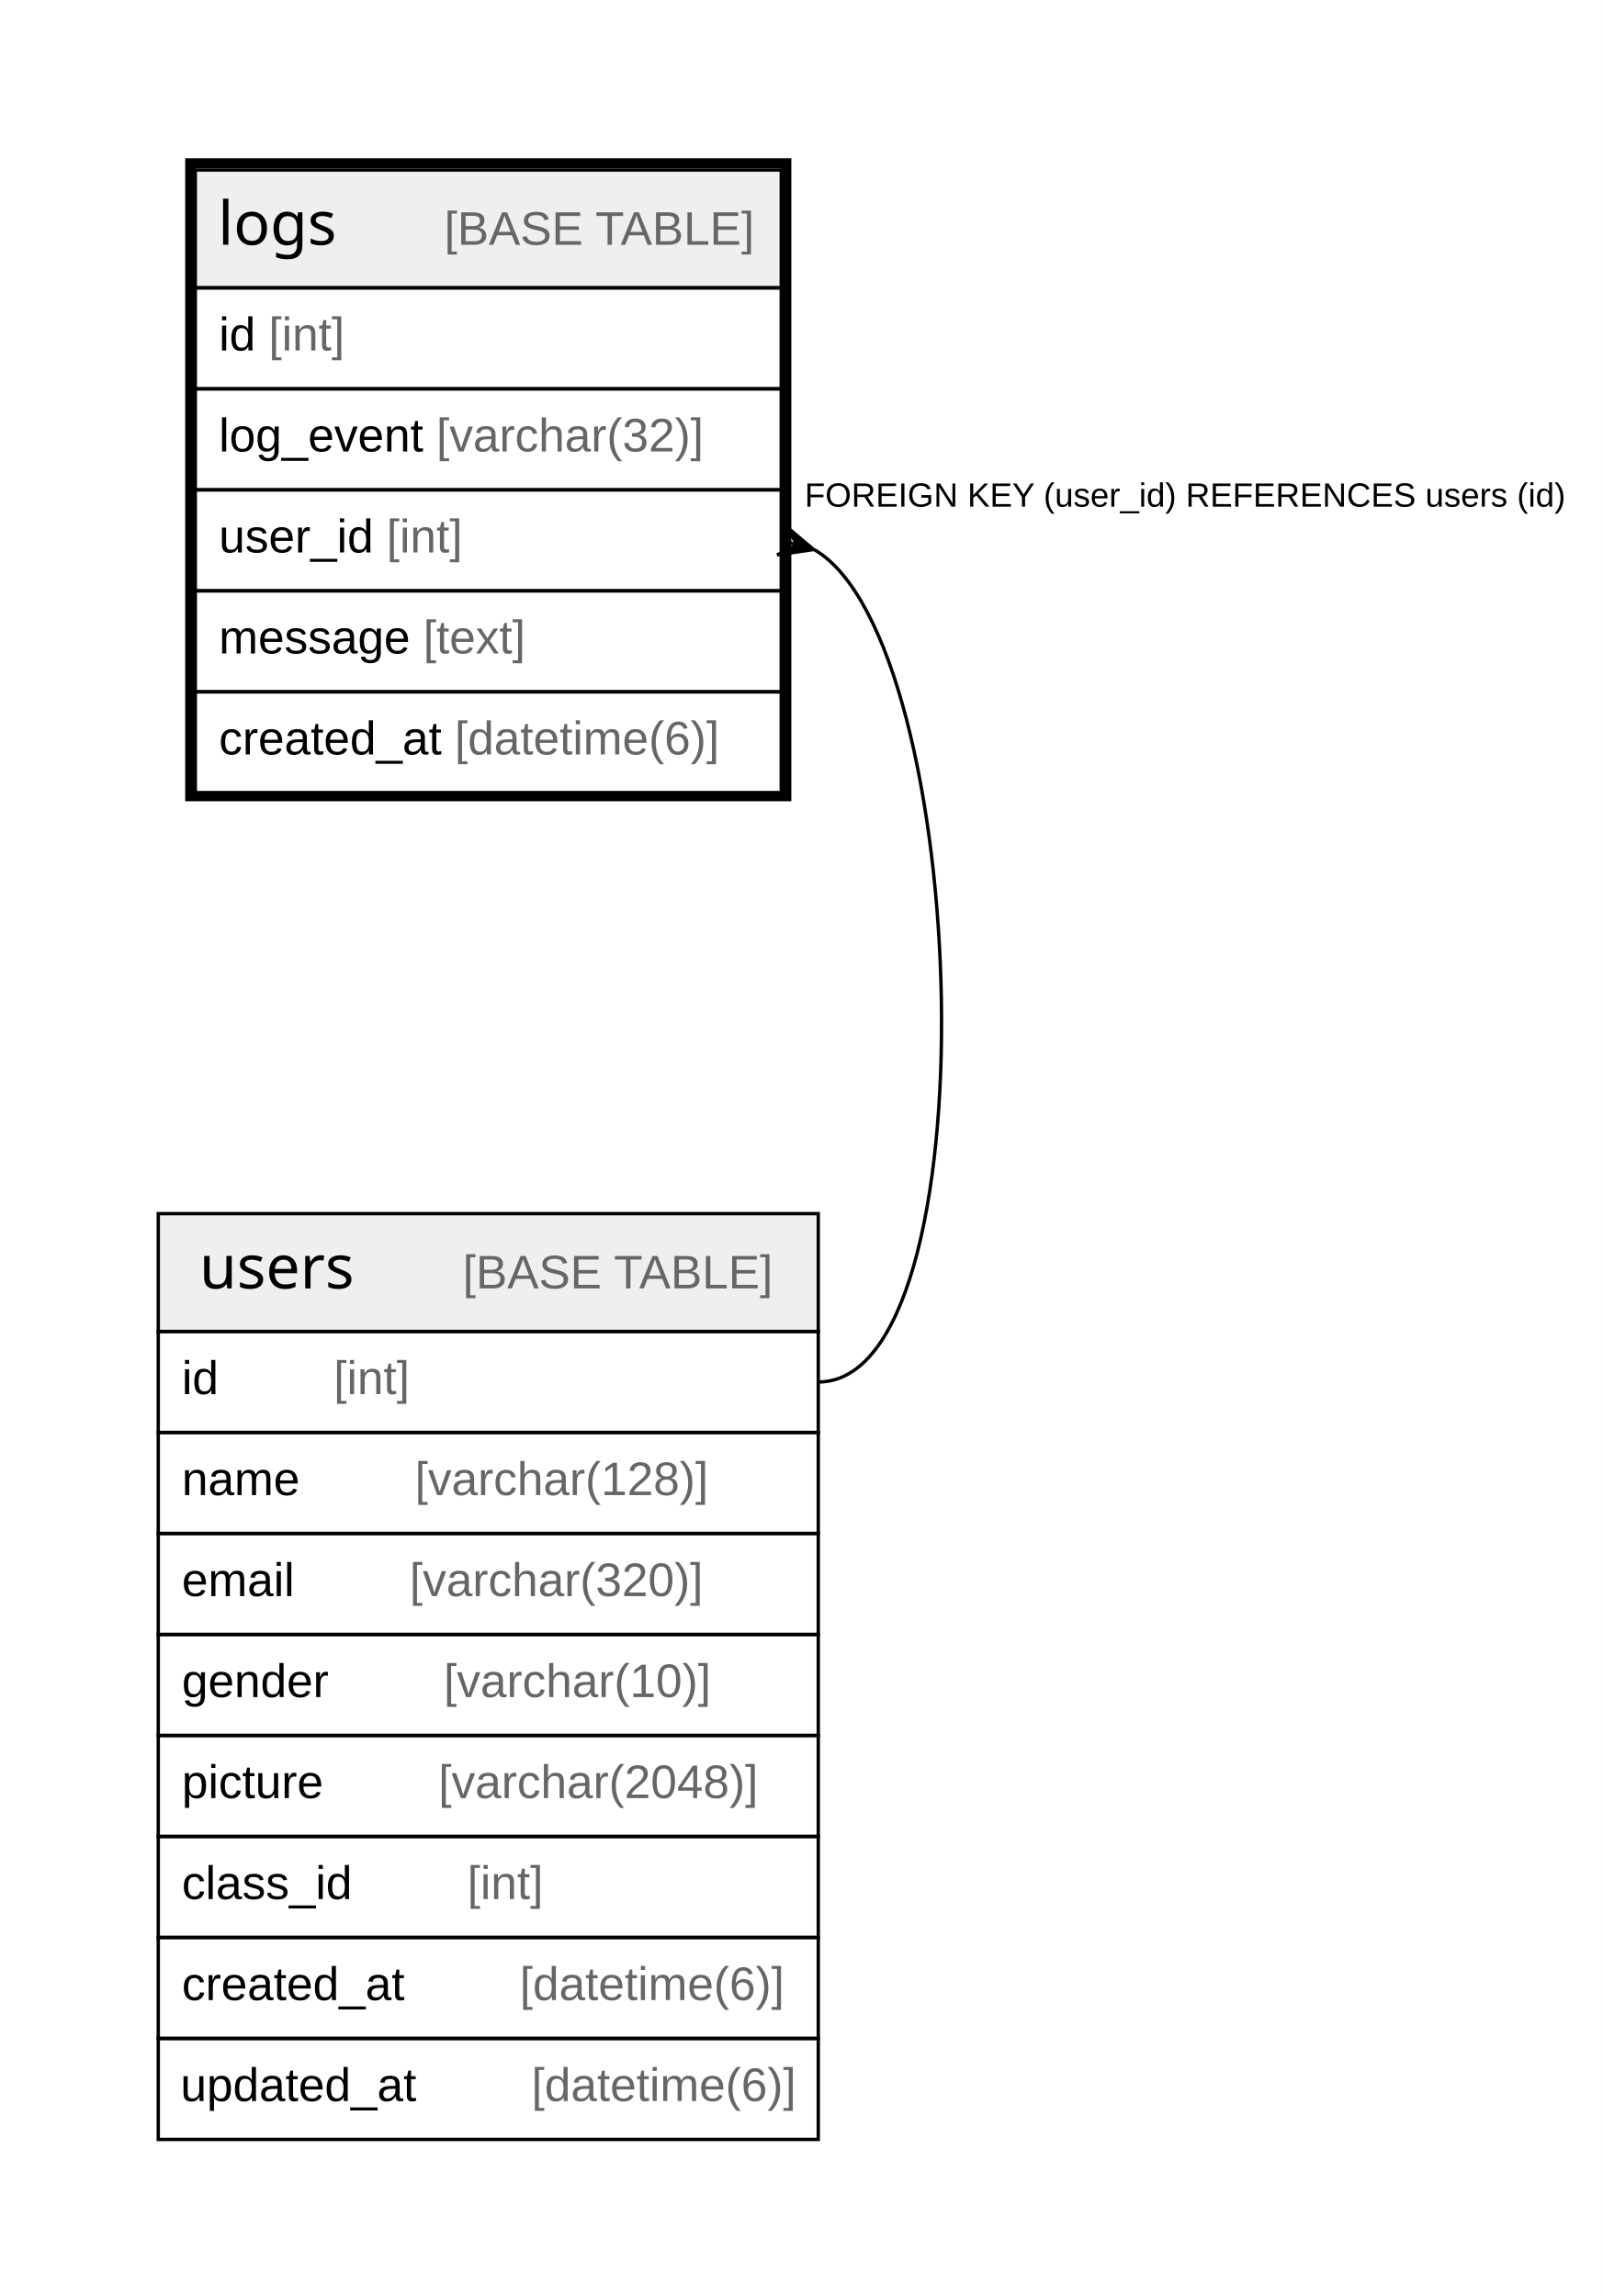
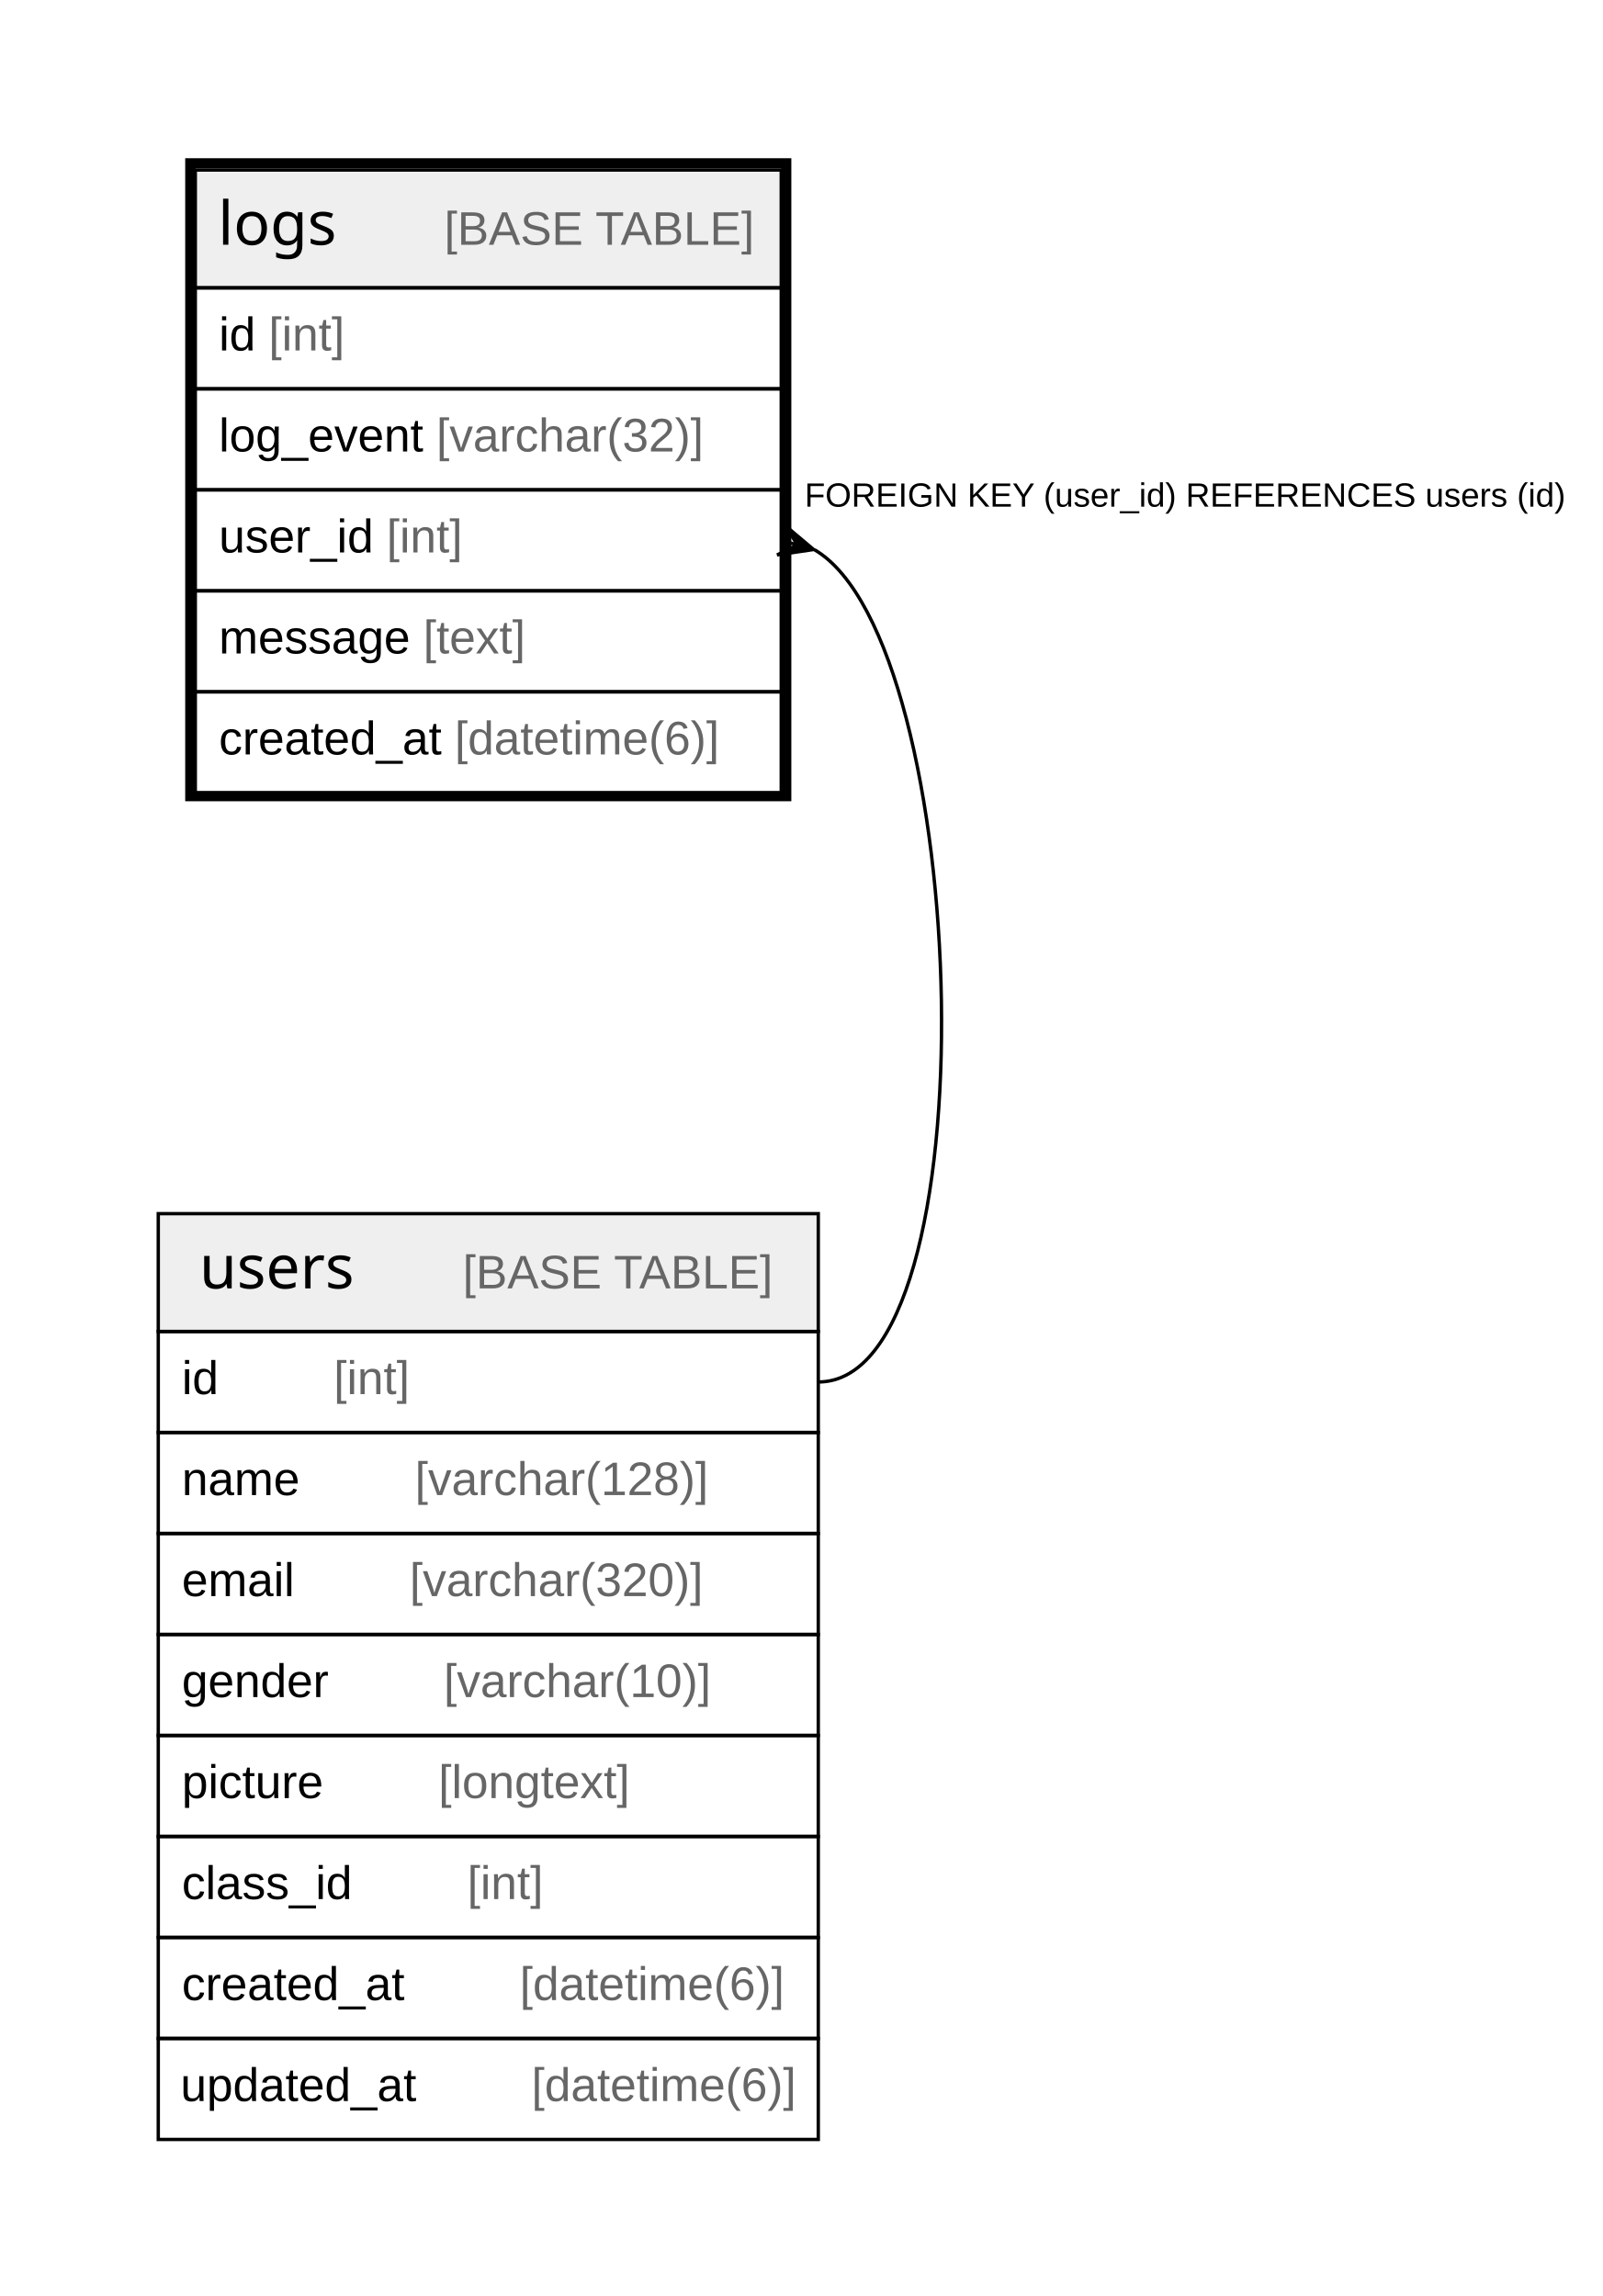
<svg xmlns="http://www.w3.org/2000/svg" width="476pt" height="682pt" viewBox="0.00 0.00 476.00 682.00">
  <g id="graph0" class="graph" transform="scale(1 1) rotate(0) translate(4 678)">
    <polygon fill="#ffffff" stroke="transparent" points="-4,4 -4,-678 472,-678 472,4 -4,4" />
    <g id="node1" class="node">
      <polygon fill="#efefef" stroke="transparent" points="54,-592.5 54,-627.5 228,-627.5 228,-592.5 54,-592.5" />
      <polygon fill="none" stroke="#000000" points="54,-592.5 54,-627.5 228,-627.5 228,-592.5 54,-592.5" />
      <text text-anchor="start" x="60.713" y="-605.3" font-family="Arial Bold" font-size="18.00" fill="#000000">logs</text>
      <text text-anchor="start" x="93.719" y="-605.3" font-family="Arial" font-size="14.00" fill="#000000">    </text>
      <text text-anchor="start" x="127.924" y="-605.3" font-family="Arial" font-size="14.00" fill="#666666">[BASE TABLE]</text>
      <polygon fill="none" stroke="#000000" points="54,-562.5 54,-592.5 228,-592.5 228,-562.5 54,-562.5" />
      <text text-anchor="start" x="61" y="-573.9" font-family="Arial" font-size="14.00" fill="#000000">id </text>
      <text text-anchor="start" x="75.78" y="-573.9" font-family="Arial" font-size="14.00" fill="#666666">[int]</text>
      <polygon fill="none" stroke="#000000" points="54,-532.5 54,-562.5 228,-562.5 228,-532.5 54,-532.5" />
      <text text-anchor="start" x="61" y="-543.9" font-family="Arial" font-size="14.00" fill="#000000">log_event </text>
      <text text-anchor="start" x="125.583" y="-543.9" font-family="Arial" font-size="14.00" fill="#666666">[varchar(32)]</text>
      <polygon fill="none" stroke="#000000" points="54,-502.5 54,-532.5 228,-532.5 228,-502.5 54,-502.5" />
      <text text-anchor="start" x="61" y="-513.9" font-family="Arial" font-size="14.00" fill="#000000">user_id </text>
      <text text-anchor="start" x="110.788" y="-513.9" font-family="Arial" font-size="14.00" fill="#666666">[int]</text>
      <polygon fill="none" stroke="#000000" points="54,-472.5 54,-502.5 228,-502.5 228,-472.5 54,-472.5" />
      <text text-anchor="start" x="61" y="-483.9" font-family="Arial" font-size="14.00" fill="#000000">message </text>
      <text text-anchor="start" x="121.682" y="-483.9" font-family="Arial" font-size="14.00" fill="#666666">[text]</text>
      <polygon fill="none" stroke="#000000" points="54,-442.5 54,-472.5 228,-472.5 228,-442.5 54,-442.5" />
      <text text-anchor="start" x="61" y="-453.9" font-family="Arial" font-size="14.00" fill="#000000">created_at </text>
      <text text-anchor="start" x="131.028" y="-453.9" font-family="Arial" font-size="14.00" fill="#666666">[datetime(6)]</text>
      <polygon fill="none" stroke="#000000" stroke-width="3" points="52.5,-441.5 52.5,-629.5 229.5,-629.5 229.5,-441.5 52.5,-441.5" />
    </g>
    <g id="node2" class="node">
      <polygon fill="#efefef" stroke="transparent" points="43,-282.5 43,-317.5 239,-317.5 239,-282.5 43,-282.5" />
      <polygon fill="none" stroke="#000000" points="43,-282.5 43,-317.5 239,-317.5 239,-282.5 43,-282.5" />
      <text text-anchor="start" x="55.214" y="-295.3" font-family="Arial Bold" font-size="18.00" fill="#000000">users</text>
      <text text-anchor="start" x="99.218" y="-295.3" font-family="Arial" font-size="14.00" fill="#000000">    </text>
      <text text-anchor="start" x="133.423" y="-295.3" font-family="Arial" font-size="14.00" fill="#666666">[BASE TABLE]</text>
      <polygon fill="none" stroke="#000000" points="43,-252.5 43,-282.5 239,-282.5 239,-252.5 43,-252.5" />
      <text text-anchor="start" x="50" y="-263.9" font-family="Arial" font-size="14.00" fill="#000000">id    </text>
      <text text-anchor="start" x="95.094" y="-263.9" font-family="Arial" font-size="14.00" fill="#666666">[int]</text>
      <polygon fill="none" stroke="#000000" points="43,-222.5 43,-252.5 239,-252.5 239,-222.5 43,-222.5" />
      <text text-anchor="start" x="50" y="-233.9" font-family="Arial" font-size="14.00" fill="#000000">name    </text>
      <text text-anchor="start" x="119.213" y="-233.9" font-family="Arial" font-size="14.00" fill="#666666">[varchar(128)]</text>
      <polygon fill="none" stroke="#000000" points="43,-192.5 43,-222.5 239,-222.5 239,-192.5 43,-192.5" />
      <text text-anchor="start" x="50" y="-203.9" font-family="Arial" font-size="14.00" fill="#000000">email    </text>
      <text text-anchor="start" x="117.644" y="-203.9" font-family="Arial" font-size="14.00" fill="#666666">[varchar(320)]</text>
      <polygon fill="none" stroke="#000000" points="43,-162.5 43,-192.5 239,-192.5 239,-162.5 43,-162.5" />
      <text text-anchor="start" x="50" y="-173.9" font-family="Arial" font-size="14.00" fill="#000000">gender    </text>
      <text text-anchor="start" x="127.778" y="-173.9" font-family="Arial" font-size="14.00" fill="#666666">[varchar(10)]</text>
      <polygon fill="none" stroke="#000000" points="43,-132.5 43,-162.5 239,-162.5 239,-132.5 43,-132.5" />
      <text text-anchor="start" x="50" y="-143.9" font-family="Arial" font-size="14.00" fill="#000000">picture    </text>
-       <text text-anchor="start" x="126.21" y="-143.9" font-family="Arial" font-size="14.00" fill="#666666">[varchar(2048)]</text>
+       <text text-anchor="start" x="126.21" y="-143.9" font-family="Arial" font-size="14.00" fill="#666666">[longtext]</text>
      <polygon fill="none" stroke="#000000" points="43,-102.5 43,-132.5 239,-132.5 239,-102.5 43,-102.5" />
      <text text-anchor="start" x="50" y="-113.9" font-family="Arial" font-size="14.00" fill="#000000">class_id    </text>
      <text text-anchor="start" x="134.766" y="-113.9" font-family="Arial" font-size="14.00" fill="#666666">[int]</text>
      <polygon fill="none" stroke="#000000" points="43,-72.5 43,-102.5 239,-102.5 239,-72.5 43,-72.5" />
      <text text-anchor="start" x="50" y="-83.9" font-family="Arial" font-size="14.00" fill="#000000">created_at    </text>
      <text text-anchor="start" x="150.342" y="-83.9" font-family="Arial" font-size="14.00" fill="#666666">[datetime(6)]</text>
      <polygon fill="none" stroke="#000000" points="43,-42.5 43,-72.5 239,-72.5 239,-42.5 43,-42.5" />
      <text text-anchor="start" x="49.595" y="-53.9" font-family="Arial" font-size="14.00" fill="#000000">updated_at    </text>
      <text text-anchor="start" x="153.841" y="-53.9" font-family="Arial" font-size="14.00" fill="#666666">[datetime(6)]</text>
    </g>
    <g id="edge1" class="edge">
      <path fill="none" stroke="#000000" d="M237.899,-514.692C284.724,-487.227 291.134,-267.5 239,-267.5" />
      <polygon fill="#000000" stroke="#000000" points="237.62,-514.771 226.772,-513.171 232.81,-516.136 228,-517.5 228,-517.5 228,-517.5 232.81,-516.136 229.228,-521.829 237.62,-514.771 237.62,-514.771" />
      <text text-anchor="start" x="234.945" y="-527.5" font-family="Arial" font-size="10.00" fill="#000000">FOREIGN KEY (user_id) REFERENCES users (id)</text>
    </g>
  </g>
</svg>
